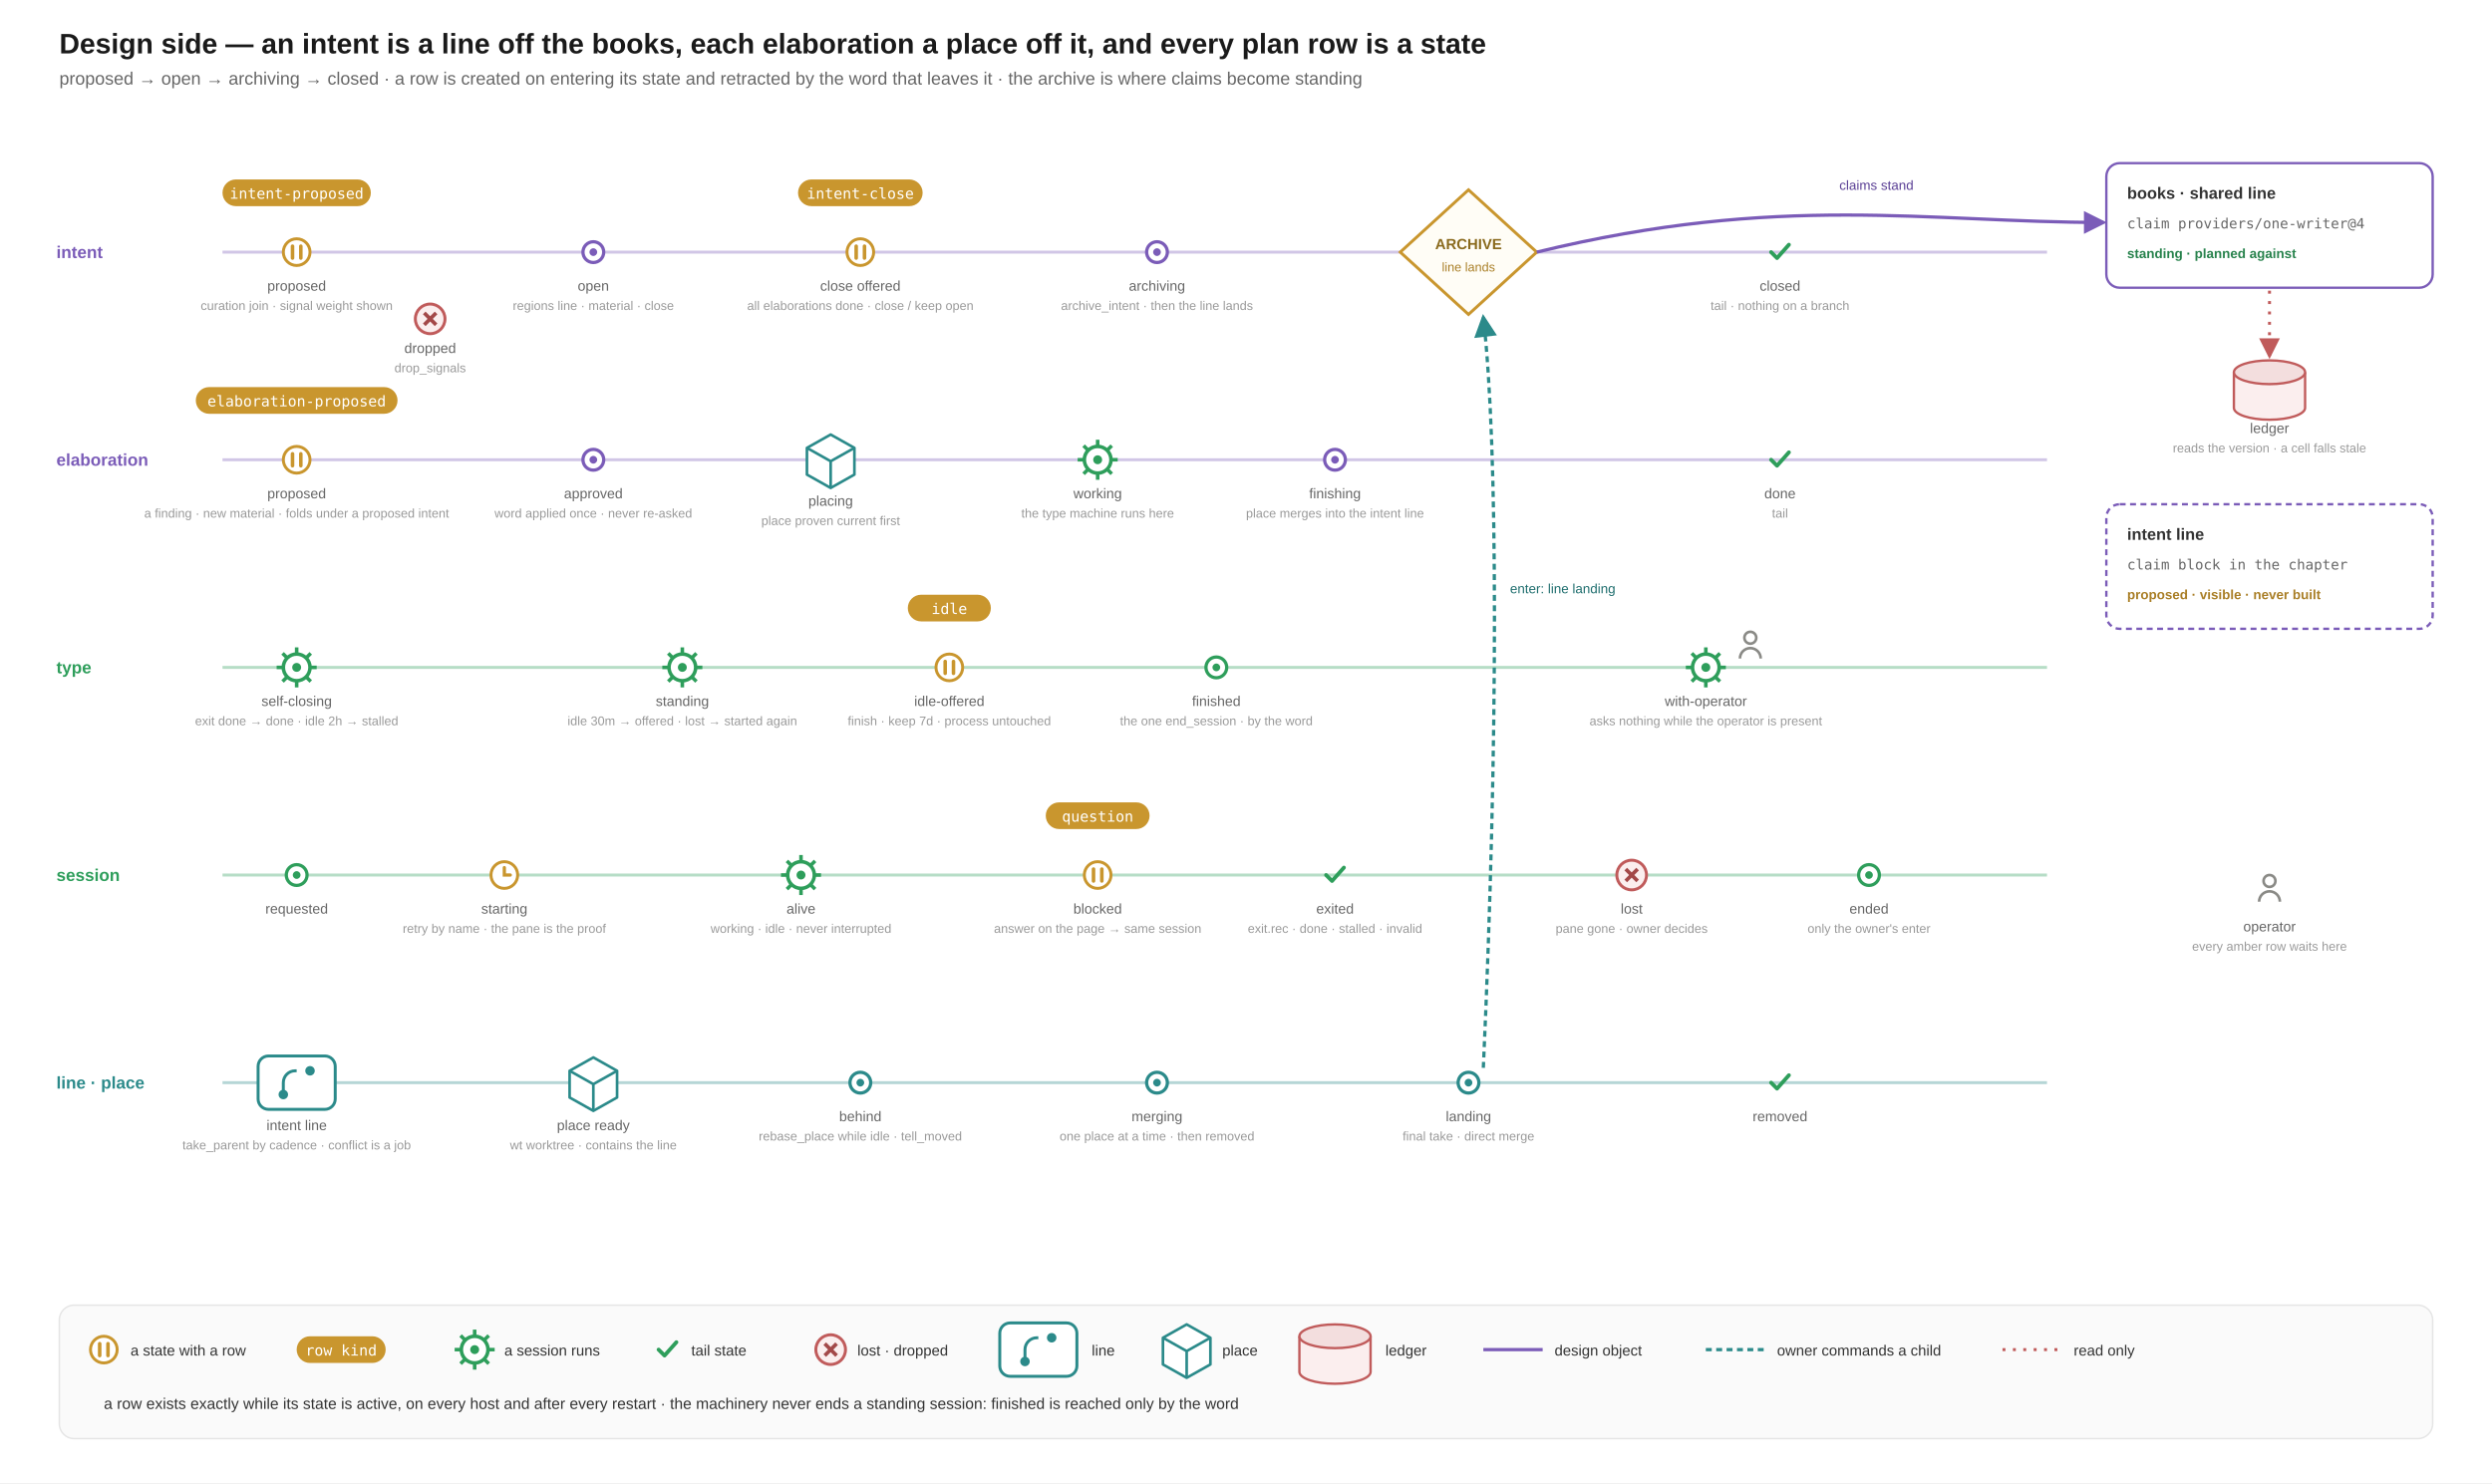
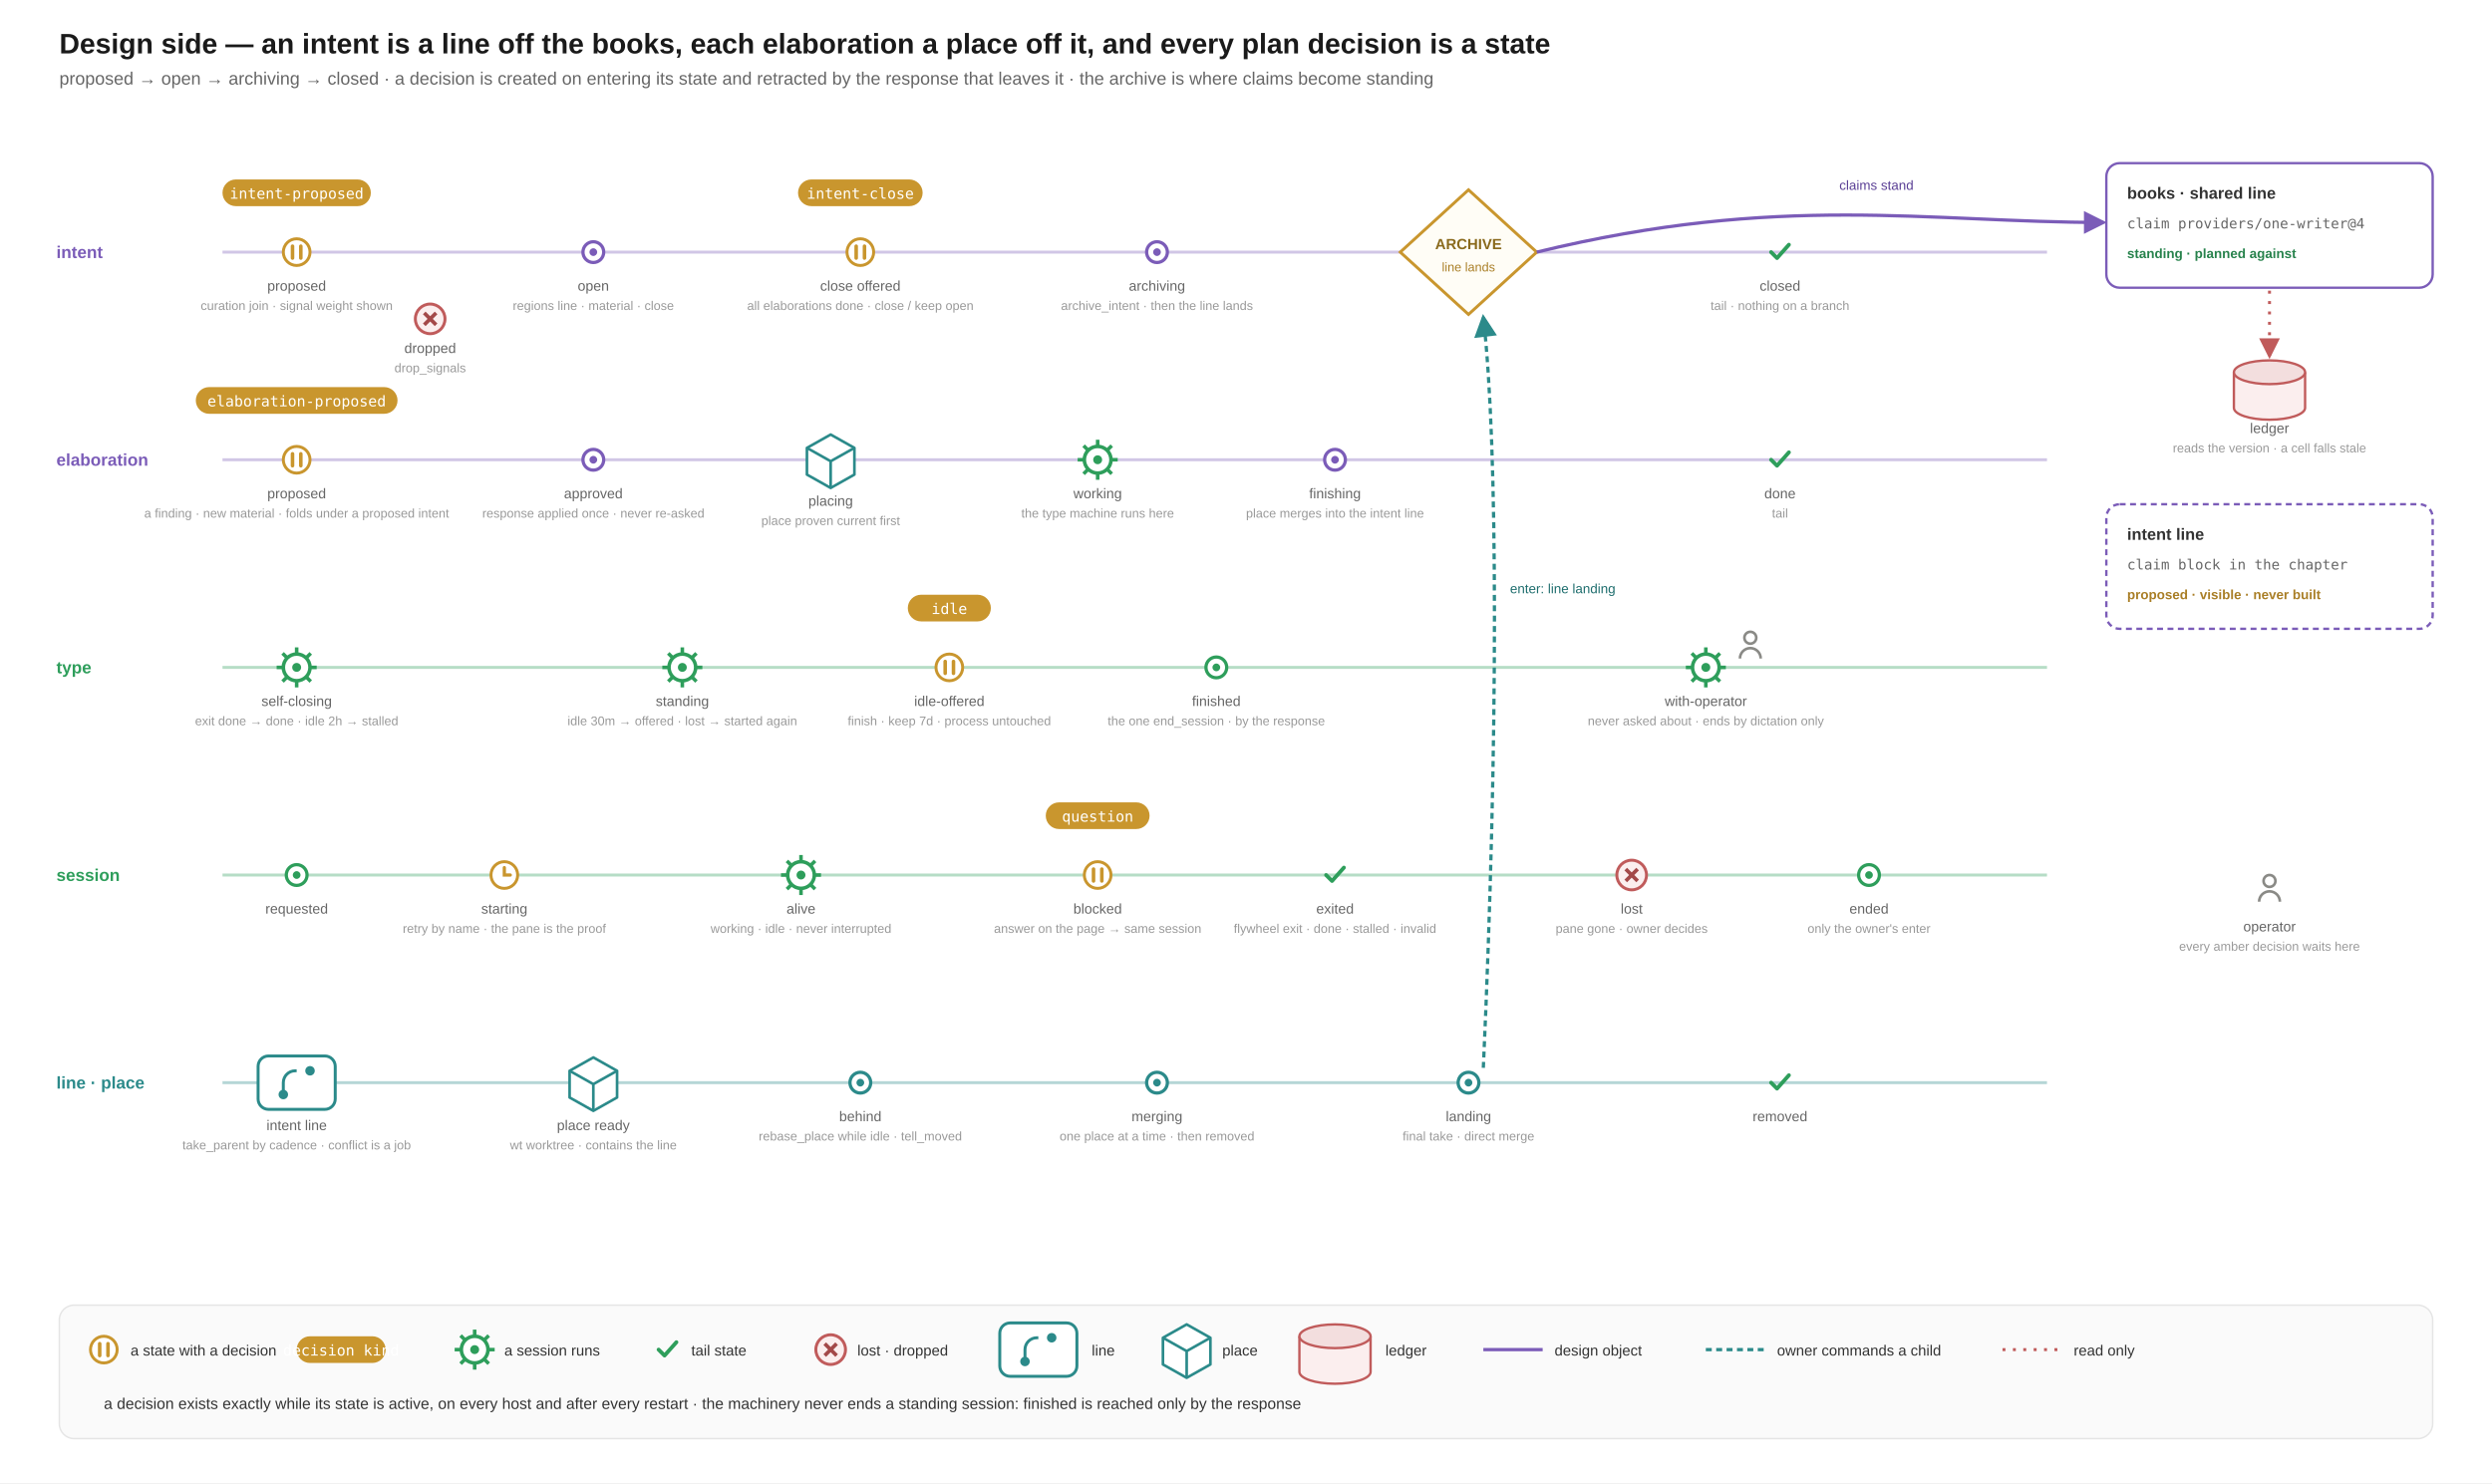
<svg xmlns="http://www.w3.org/2000/svg" viewBox="0 0 1680 1000" font-family="-apple-system, 'Helvetica Neue', Arial, sans-serif">
  <defs>
    <marker id="mP" viewBox="0 0 10 10" refX="8.5" refY="5" markerWidth="7" markerHeight="7" orient="auto-start-reverse">
      <path d="M0 0L10 5L0 10z" fill="#7b5cb8" />
    </marker>
    <marker id="mT" viewBox="0 0 10 10" refX="8.5" refY="5" markerWidth="7" markerHeight="7" orient="auto-start-reverse">
      <path d="M0 0L10 5L0 10z" fill="#2b8a8a" />
    </marker>
    <marker id="mA" viewBox="0 0 10 10" refX="8.5" refY="5" markerWidth="7" markerHeight="7" orient="auto-start-reverse">
      <path d="M0 0L10 5L0 10z" fill="#c9962e" />
    </marker>
    <marker id="mR" viewBox="0 0 10 10" refX="8.5" refY="5" markerWidth="7" markerHeight="7" orient="auto-start-reverse">
      <path d="M0 0L10 5L0 10z" fill="#c05b5b" />
    </marker>
    <marker id="mG" viewBox="0 0 10 10" refX="8.5" refY="5" markerWidth="7" markerHeight="7" orient="auto-start-reverse">
      <path d="M0 0L10 5L0 10z" fill="#2e9e5b" />
    </marker>
    <g id="cyl">
      <path d="M -24 -11 L -24 13 A 24 8 0 0 0 24 13 L 24 -11" fill="#fbeeee" stroke="#c05b5b" stroke-width="1.6" />
      <ellipse cx="0" cy="-11" rx="24" ry="8" fill="#f3dede" stroke="#c05b5b" stroke-width="1.6" />
    </g>
    <g id="gear">
      <circle r="9" fill="#fff" stroke="currentColor" stroke-width="2.4" />
      <circle r="3" fill="currentColor" />
      <g stroke="currentColor" stroke-width="2.4">
        <line y1="-9" y2="-13.5" />
        <line y1="9" y2="13.5" />
        <line x1="-9" x2="-13.5" />
        <line x1="9" x2="13.5" />
        <line x1="-6.4" y1="-6.4" x2="-9.5" y2="-9.5" />
        <line x1="6.4" y1="6.4" x2="9.5" y2="9.5" />
        <line x1="-6.4" y1="6.4" x2="-9.5" y2="9.5" />
        <line x1="6.4" y1="-6.4" x2="9.5" y2="-9.5" />
      </g>
    </g>
    <g id="repo">
      <rect x="-26" y="-18" width="52" height="36" rx="7" fill="#fff" stroke="currentColor" stroke-width="2" />
      <circle cx="-9" cy="8" r="3.2" fill="currentColor" />
      <circle cx="9" cy="-8" r="3.2" fill="currentColor" />
      <path d="M -9 8 v-8 a 8 8 0 0 1 8 -8 h 1" fill="none" stroke="currentColor" stroke-width="2" />
    </g>
    <g id="cube" stroke="currentColor" stroke-width="1.8" stroke-linejoin="round">
      <path d="M -16 -8 L 0 -17 L 16 -8 L 16 10 L 0 19 L -16 10 Z" fill="#fff" />
      <path d="M -16 -8 L 0 1 L 16 -8 M 0 1 L 0 19" fill="none" />
    </g>
    <g id="pause">
      <circle r="9" fill="#fff" stroke="#c9962e" stroke-width="2" />
      <line x1="-2.8" y1="-4" x2="-2.8" y2="4" stroke="#c9962e" stroke-width="2.4" stroke-linecap="round" />
      <line x1="2.8" y1="-4" x2="2.8" y2="4" stroke="#c9962e" stroke-width="2.4" stroke-linecap="round" />
    </g>
    <g id="clock">
      <circle r="9" fill="#fff" stroke="#c9962e" stroke-width="2" />
      <path d="M 0 -5 V 0 H 4" fill="none" stroke="#c9962e" stroke-width="2.2" stroke-linecap="round" />
    </g>
    <g id="check" fill="none" stroke="#2e9e5b" stroke-width="2.6" stroke-linecap="round" stroke-linejoin="round">
      <path d="M -6 0 L -2 4 L 6 -5" />
    </g>
    <g id="marker">
      <circle r="7" fill="#fff" stroke="currentColor" stroke-width="2.2" />
      <circle r="2.6" fill="currentColor" />
    </g>
    <g id="cross">
      <circle r="10" fill="#fbeeee" stroke="#c05b5b" stroke-width="2" />
      <path d="M -4 -4 l 8 8 M 4 -4 l -8 8" fill="none" stroke="#a34848" stroke-width="2.5" />
    </g>
    <g id="person">
      <circle cy="-6" r="4" fill="#fff" stroke="currentColor" stroke-width="1.8" />
      <path d="M -7 8 a 7 7 0 0 1 14 0" fill="none" stroke="currentColor" stroke-width="1.8" />
    </g>
  </defs>
  <rect width="1680" height="1000" fill="#fff" />
-   <text x="40" y="36" font-size="19" font-weight="700" fill="#1a1a1a">Design side — an intent is a line off the books, each elaboration a place off it, and every plan row is a state</text>
-   <text x="40" y="57" font-size="12" fill="#666">proposed → open → archiving → closed · a row is created on entering its state and retracted by the word that leaves it · the archive is where claims become standing</text>
+   <text x="40" y="36" font-size="19" font-weight="700" fill="#1a1a1a">Design side — an intent is a line off the books, each elaboration a place off it, and every plan decision is a state</text>
+   <text x="40" y="57" font-size="12" fill="#666">proposed → open → archiving → closed · a decision is created on entering its state and retracted by the response that leaves it · the archive is where claims become standing</text>
  <text x="38" y="174" font-size="11.5" font-weight="700" fill="#7b5cb8">intent</text>
  <line x1="150" y1="170" x2="1380" y2="170" stroke="#7b5cb8" stroke-width="2" opacity="0.35" />
  <use href="#pause" x="200" y="170" data-state="intent.proposed" />
  <rect x="150" y="121" width="100" height="18" rx="9" fill="#c9962e" />
-   <text x="200" y="134" font-size="10" font-family="monospace" fill="#fff" text-anchor="middle" data-row="intent-proposed">intent-proposed</text>
+   <text x="200" y="134" font-size="10" font-family="monospace" fill="#fff" text-anchor="middle" data-decision="intent-proposed">intent-proposed</text>
  <text x="200" y="196" font-size="9.5" fill="#666" text-anchor="middle">proposed</text>
  <text x="200" y="209" font-size="8.5" fill="#999" text-anchor="middle">curation join · signal weight shown</text>
  <use href="#cross" x="290" y="215" data-state="intent.dropped" />
  <text x="290" y="238" font-size="9.5" fill="#666" text-anchor="middle">dropped</text>
  <text x="290" y="251" font-size="8.5" fill="#999" text-anchor="middle">drop_signals</text>
  <use href="#marker" x="400" y="170" color="#7b5cb8" data-state="intent.open" />
  <text x="400" y="196" font-size="9.5" fill="#666" text-anchor="middle">open</text>
  <text x="400" y="209" font-size="8.5" fill="#999" text-anchor="middle">regions line · material · close</text>
  <use href="#pause" x="580" y="170" data-state="intent.offered" />
  <rect x="538" y="121" width="84" height="18" rx="9" fill="#c9962e" />
-   <text x="580" y="134" font-size="10" font-family="monospace" fill="#fff" text-anchor="middle" data-row="intent-close">intent-close</text>
+   <text x="580" y="134" font-size="10" font-family="monospace" fill="#fff" text-anchor="middle" data-decision="intent-close">intent-close</text>
  <text x="580" y="196" font-size="9.5" fill="#666" text-anchor="middle">close offered</text>
  <text x="580" y="209" font-size="8.5" fill="#999" text-anchor="middle">all elaborations done · close / keep open</text>
  <use href="#marker" x="780" y="170" color="#7b5cb8" data-state="intent.archiving" />
  <text x="780" y="196" font-size="9.5" fill="#666" text-anchor="middle">archiving</text>
  <text x="780" y="209" font-size="8.5" fill="#999" text-anchor="middle">archive_intent · then the line lands</text>
  <polygon points="990,128 1036,170 990,212 944,170" fill="#fffdf6" stroke="#c9962e" stroke-width="2" />
  <text x="990" y="168" font-size="10" font-weight="700" fill="#8a6a1d" text-anchor="middle">ARCHIVE</text>
  <text x="990" y="183" font-size="8.5" fill="#a97e26" text-anchor="middle">line lands</text>
  <use href="#check" x="1200" y="170" data-state="intent.closed" />
  <text x="1200" y="196" font-size="9.5" fill="#666" text-anchor="middle">closed</text>
  <text x="1200" y="209" font-size="8.5" fill="#999" text-anchor="middle">tail · nothing on a branch</text>
  <text x="38" y="314" font-size="11.5" font-weight="700" fill="#7b5cb8">elaboration</text>
  <line x1="150" y1="310" x2="1380" y2="310" stroke="#7b5cb8" stroke-width="2" opacity="0.35" />
  <use href="#pause" x="200" y="310" data-state="elaboration.proposed" />
  <rect x="132" y="261" width="136" height="18" rx="9" fill="#c9962e" />
-   <text x="200" y="274" font-size="10" font-family="monospace" fill="#fff" text-anchor="middle" data-row="elaboration-proposed">elaboration-proposed</text>
+   <text x="200" y="274" font-size="10" font-family="monospace" fill="#fff" text-anchor="middle" data-decision="elaboration-proposed">elaboration-proposed</text>
  <text x="200" y="336" font-size="9.5" fill="#666" text-anchor="middle">proposed</text>
  <text x="200" y="349" font-size="8.5" fill="#999" text-anchor="middle">a finding · new material · folds under a proposed intent</text>
  <use href="#marker" x="400" y="310" color="#7b5cb8" data-state="elaboration.approved" />
  <text x="400" y="336" font-size="9.5" fill="#666" text-anchor="middle">approved</text>
-   <text x="400" y="349" font-size="8.5" fill="#999" text-anchor="middle">word applied once · never re-asked</text>
+   <text x="400" y="349" font-size="8.5" fill="#999" text-anchor="middle">response applied once · never re-asked</text>
  <use href="#cube" x="560" y="310" color="#2b8a8a" data-state="elaboration.placing" />
  <text x="560" y="341" font-size="9.5" fill="#666" text-anchor="middle">placing</text>
  <text x="560" y="354" font-size="8.5" fill="#999" text-anchor="middle">place proven current first</text>
  <use href="#gear" x="740" y="310" color="#2e9e5b" data-state="elaboration.working" />
  <text x="740" y="336" font-size="9.5" fill="#666" text-anchor="middle">working</text>
  <text x="740" y="349" font-size="8.5" fill="#999" text-anchor="middle">the type machine runs here</text>
  <use href="#marker" x="900" y="310" color="#7b5cb8" data-state="elaboration.finishing" />
  <text x="900" y="336" font-size="9.5" fill="#666" text-anchor="middle">finishing</text>
  <text x="900" y="349" font-size="8.5" fill="#999" text-anchor="middle">place merges into the intent line</text>
  <use href="#check" x="1200" y="310" data-state="elaboration.done" />
  <text x="1200" y="336" font-size="9.5" fill="#666" text-anchor="middle">done</text>
  <text x="1200" y="349" font-size="8.5" fill="#999" text-anchor="middle">tail</text>
  <text x="38" y="454" font-size="11.5" font-weight="700" fill="#2e9e5b">type</text>
  <line x1="150" y1="450" x2="1380" y2="450" stroke="#2e9e5b" stroke-width="2" opacity="0.35" />
  <use href="#gear" x="200" y="450" color="#2e9e5b" data-state="self-closing.session" />
  <text x="200" y="476" font-size="9.5" fill="#666" text-anchor="middle">self-closing</text>
  <text x="200" y="489" font-size="8.5" fill="#999" text-anchor="middle">exit done → done · idle 2h → stalled</text>
  <use href="#gear" x="460" y="450" color="#2e9e5b" data-state="standing.session" />
  <text x="460" y="476" font-size="9.5" fill="#666" text-anchor="middle">standing</text>
  <text x="460" y="489" font-size="8.5" fill="#999" text-anchor="middle">idle 30m → offered · lost → started again</text>
  <use href="#pause" x="640" y="450" data-state="standing.idle-offered" />
  <rect x="612" y="401" width="56" height="18" rx="9" fill="#c9962e" />
-   <text x="640" y="414" font-size="10" font-family="monospace" fill="#fff" text-anchor="middle" data-row="idle">idle</text>
+   <text x="640" y="414" font-size="10" font-family="monospace" fill="#fff" text-anchor="middle" data-decision="idle">idle</text>
  <text x="640" y="476" font-size="9.5" fill="#666" text-anchor="middle">idle-offered</text>
  <text x="640" y="489" font-size="8.5" fill="#999" text-anchor="middle">finish · keep 7d · process untouched</text>
  <use href="#marker" x="820" y="450" color="#2e9e5b" data-state="standing.finished" />
  <text x="820" y="476" font-size="9.5" fill="#666" text-anchor="middle">finished</text>
-   <text x="820" y="489" font-size="8.5" fill="#999" text-anchor="middle">the one end_session · by the word</text>
+   <text x="820" y="489" font-size="8.5" fill="#999" text-anchor="middle">the one end_session · by the response</text>
  <use href="#gear" x="1150" y="450" color="#2e9e5b" data-state="with-operator.session" />
  <use href="#person" x="1180" y="436" color="#8a8a86" />
  <text x="1150" y="476" font-size="9.5" fill="#666" text-anchor="middle">with-operator</text>
-   <text x="1150" y="489" font-size="8.5" fill="#999" text-anchor="middle">asks nothing while the operator is present</text>
+   <text x="1150" y="489" font-size="8.5" fill="#999" text-anchor="middle">never asked about · ends by dictation only</text>
  <text x="38" y="594" font-size="11.5" font-weight="700" fill="#2e9e5b">session</text>
  <line x1="150" y1="590" x2="1380" y2="590" stroke="#2e9e5b" stroke-width="2" opacity="0.35" />
  <use href="#marker" x="200" y="590" color="#2e9e5b" data-state="session.requested" />
  <text x="200" y="616" font-size="9.5" fill="#666" text-anchor="middle">requested</text>
  <use href="#clock" x="340" y="590" data-state="session.starting" />
  <text x="340" y="616" font-size="9.5" fill="#666" text-anchor="middle">starting</text>
  <text x="340" y="629" font-size="8.5" fill="#999" text-anchor="middle">retry by name · the pane is the proof</text>
  <use href="#gear" x="540" y="590" color="#2e9e5b" data-state="session.alive" />
  <text x="540" y="616" font-size="9.5" fill="#666" text-anchor="middle">alive</text>
  <text x="540" y="629" font-size="8.5" fill="#999" text-anchor="middle">working · idle · never interrupted</text>
  <use href="#pause" x="740" y="590" data-state="session.blocked" />
  <rect x="705" y="541" width="70" height="18" rx="9" fill="#c9962e" />
-   <text x="740" y="554" font-size="10" font-family="monospace" fill="#fff" text-anchor="middle" data-row="question">question</text>
+   <text x="740" y="554" font-size="10" font-family="monospace" fill="#fff" text-anchor="middle" data-decision="question">question</text>
  <text x="740" y="616" font-size="9.5" fill="#666" text-anchor="middle">blocked</text>
  <text x="740" y="629" font-size="8.5" fill="#999" text-anchor="middle">answer on the page → same session</text>
  <use href="#check" x="900" y="590" data-state="session.exited" />
  <text x="900" y="616" font-size="9.5" fill="#666" text-anchor="middle">exited</text>
-   <text x="900" y="629" font-size="8.5" fill="#999" text-anchor="middle">exit.rec · done · stalled · invalid</text>
+   <text x="900" y="629" font-size="8.5" fill="#999" text-anchor="middle">flywheel exit · done · stalled · invalid</text>
  <use href="#cross" x="1100" y="590" data-state="session.lost" />
  <text x="1100" y="616" font-size="9.5" fill="#666" text-anchor="middle">lost</text>
  <text x="1100" y="629" font-size="8.5" fill="#999" text-anchor="middle">pane gone · owner decides</text>
  <use href="#marker" x="1260" y="590" color="#2e9e5b" data-state="session.ended" />
  <text x="1260" y="616" font-size="9.5" fill="#666" text-anchor="middle">ended</text>
  <text x="1260" y="629" font-size="8.5" fill="#999" text-anchor="middle">only the owner's enter</text>
  <text x="38" y="734" font-size="11.5" font-weight="700" fill="#2b8a8a">line · place</text>
  <line x1="150" y1="730" x2="1380" y2="730" stroke="#2b8a8a" stroke-width="2" opacity="0.35" />
  <use href="#repo" x="200" y="730" color="#2b8a8a" data-state="line.current" />
  <text x="200" y="762" font-size="9.5" fill="#666" text-anchor="middle">intent line</text>
  <text x="200" y="775" font-size="8.5" fill="#999" text-anchor="middle">take_parent by cadence · conflict is a job</text>
  <use href="#cube" x="400" y="730" color="#2b8a8a" data-state="place.ready" />
  <text x="400" y="762" font-size="9.5" fill="#666" text-anchor="middle">place ready</text>
  <text x="400" y="775" font-size="8.5" fill="#999" text-anchor="middle">wt worktree · contains the line</text>
  <use href="#marker" x="580" y="730" color="#2b8a8a" data-state="place.behind" />
  <text x="580" y="756" font-size="9.5" fill="#666" text-anchor="middle">behind</text>
  <text x="580" y="769" font-size="8.5" fill="#999" text-anchor="middle">rebase_place while idle · tell_moved</text>
  <use href="#marker" x="780" y="730" color="#2b8a8a" data-state="place.merging" />
  <text x="780" y="756" font-size="9.5" fill="#666" text-anchor="middle">merging</text>
  <text x="780" y="769" font-size="8.5" fill="#999" text-anchor="middle">one place at a time · then removed</text>
  <use href="#marker" x="990" y="730" color="#2b8a8a" data-state="line.landing" />
  <text x="990" y="756" font-size="9.5" fill="#666" text-anchor="middle">landing</text>
  <text x="990" y="769" font-size="8.5" fill="#999" text-anchor="middle">final take · direct merge</text>
  <path d="M 1000 720 C 1010 500, 1010 300, 1000 214" fill="none" stroke="#2b8a8a" stroke-width="2.2" stroke-dasharray="4 3" marker-end="url(#mT)" />
  <text x="1018" y="400" font-size="9" fill="#1f6e6e">enter: line landing</text>
  <use href="#check" x="1200" y="730" data-state="line.removed" />
  <text x="1200" y="756" font-size="9.5" fill="#666" text-anchor="middle">removed</text>
  <rect x="1420" y="110" width="220" height="84" rx="9" fill="#fff" stroke="#7b5cb8" stroke-width="1.6" />
  <text x="1434" y="134" font-size="11" font-weight="700" fill="#333">books · shared line</text>
  <text x="1434" y="154" font-size="9.5" font-family="monospace" fill="#666">claim providers/one-writer@4</text>
  <text x="1434" y="174" font-size="9" fill="#27824c" font-weight="700">standing · planned against</text>
  <path d="M 1036 170 C 1200 130, 1300 150, 1418 150" fill="none" stroke="#7b5cb8" stroke-width="2.2" marker-end="url(#mP)" />
  <text x="1240" y="128" font-size="9" fill="#5a3f95">claims stand</text>
  <rect x="1420" y="340" width="220" height="84" rx="9" fill="#fff" stroke="#7b5cb8" stroke-width="1.6" stroke-dasharray="4 3" />
  <text x="1434" y="364" font-size="11" font-weight="700" fill="#333">intent line</text>
  <text x="1434" y="384" font-size="9.5" font-family="monospace" fill="#666">claim block in the chapter</text>
  <text x="1434" y="404" font-size="9" fill="#a97e26" font-weight="700">proposed · visible · never built</text>
  <use href="#cyl" x="1530" y="262" />
  <text x="1530" y="292" font-size="9.5" fill="#666" text-anchor="middle">ledger</text>
  <text x="1530" y="305" font-size="8.5" fill="#999" text-anchor="middle">reads the version · a cell falls stale</text>
  <path d="M 1530 196 C 1530 210, 1530 225, 1530 240" fill="none" stroke="#c05b5b" stroke-width="2" stroke-dasharray="2 5" marker-end="url(#mR)" />
  <use href="#person" x="1530" y="600" color="#8a8a86" />
  <text x="1530" y="628" font-size="9.5" fill="#666" text-anchor="middle">operator</text>
-   <text x="1530" y="641" font-size="8.5" fill="#999" text-anchor="middle">every amber row waits here</text>
+   <text x="1530" y="641" font-size="8.5" fill="#999" text-anchor="middle">every amber decision waits here</text>
  <rect x="40" y="880" width="1600" height="90" rx="10" fill="#fafafa" stroke="#e5e5e5" />
  <use href="#pause" x="70" y="910" />
-   <text x="88" y="914" font-size="10" fill="#333">a state with a row</text>
+   <text x="88" y="914" font-size="10" fill="#333">a state with a decision</text>
  <rect x="200" y="901" width="60" height="18" rx="9" fill="#c9962e" />
-   <text x="230" y="914" font-size="10" font-family="monospace" fill="#fff" text-anchor="middle">row kind</text>
+   <text x="230" y="914" font-size="10" font-family="monospace" fill="#fff" text-anchor="middle">decision kind</text>
  <use href="#gear" x="320" y="910" color="#2e9e5b" />
  <text x="340" y="914" font-size="10" fill="#333">a session runs</text>
  <use href="#check" x="450" y="910" />
  <text x="466" y="914" font-size="10" fill="#333">tail state</text>
  <use href="#cross" x="560" y="910" />
  <text x="578" y="914" font-size="10" fill="#333">lost · dropped</text>
  <use href="#repo" x="700" y="910" color="#2b8a8a" />
  <text x="736" y="914" font-size="10" fill="#333">line</text>
  <use href="#cube" x="800" y="910" color="#2b8a8a" />
  <text x="824" y="914" font-size="10" fill="#333">place</text>
  <use href="#cyl" x="900" y="912" />
  <text x="934" y="914" font-size="10" fill="#333">ledger</text>
  <line x1="1000" y1="910" x2="1040" y2="910" stroke="#7b5cb8" stroke-width="2.2" />
  <text x="1048" y="914" font-size="10" fill="#333">design object</text>
  <line x1="1150" y1="910" x2="1190" y2="910" stroke="#2b8a8a" stroke-width="2.2" stroke-dasharray="4 3" />
  <text x="1198" y="914" font-size="10" fill="#333">owner commands a child</text>
  <line x1="1350" y1="910" x2="1390" y2="910" stroke="#c05b5b" stroke-width="2" stroke-dasharray="2 5" />
  <text x="1398" y="914" font-size="10" fill="#333">read only</text>
-   <text x="70" y="950" font-size="10.5" fill="#333">a row exists exactly while its state is active, on every host and after every restart · the machinery never ends a standing session: finished is reached only by the word</text>
+   <text x="70" y="950" font-size="10.5" fill="#333">a decision exists exactly while its state is active, on every host and after every restart · the machinery never ends a standing session: finished is reached only by the response</text>
</svg>
